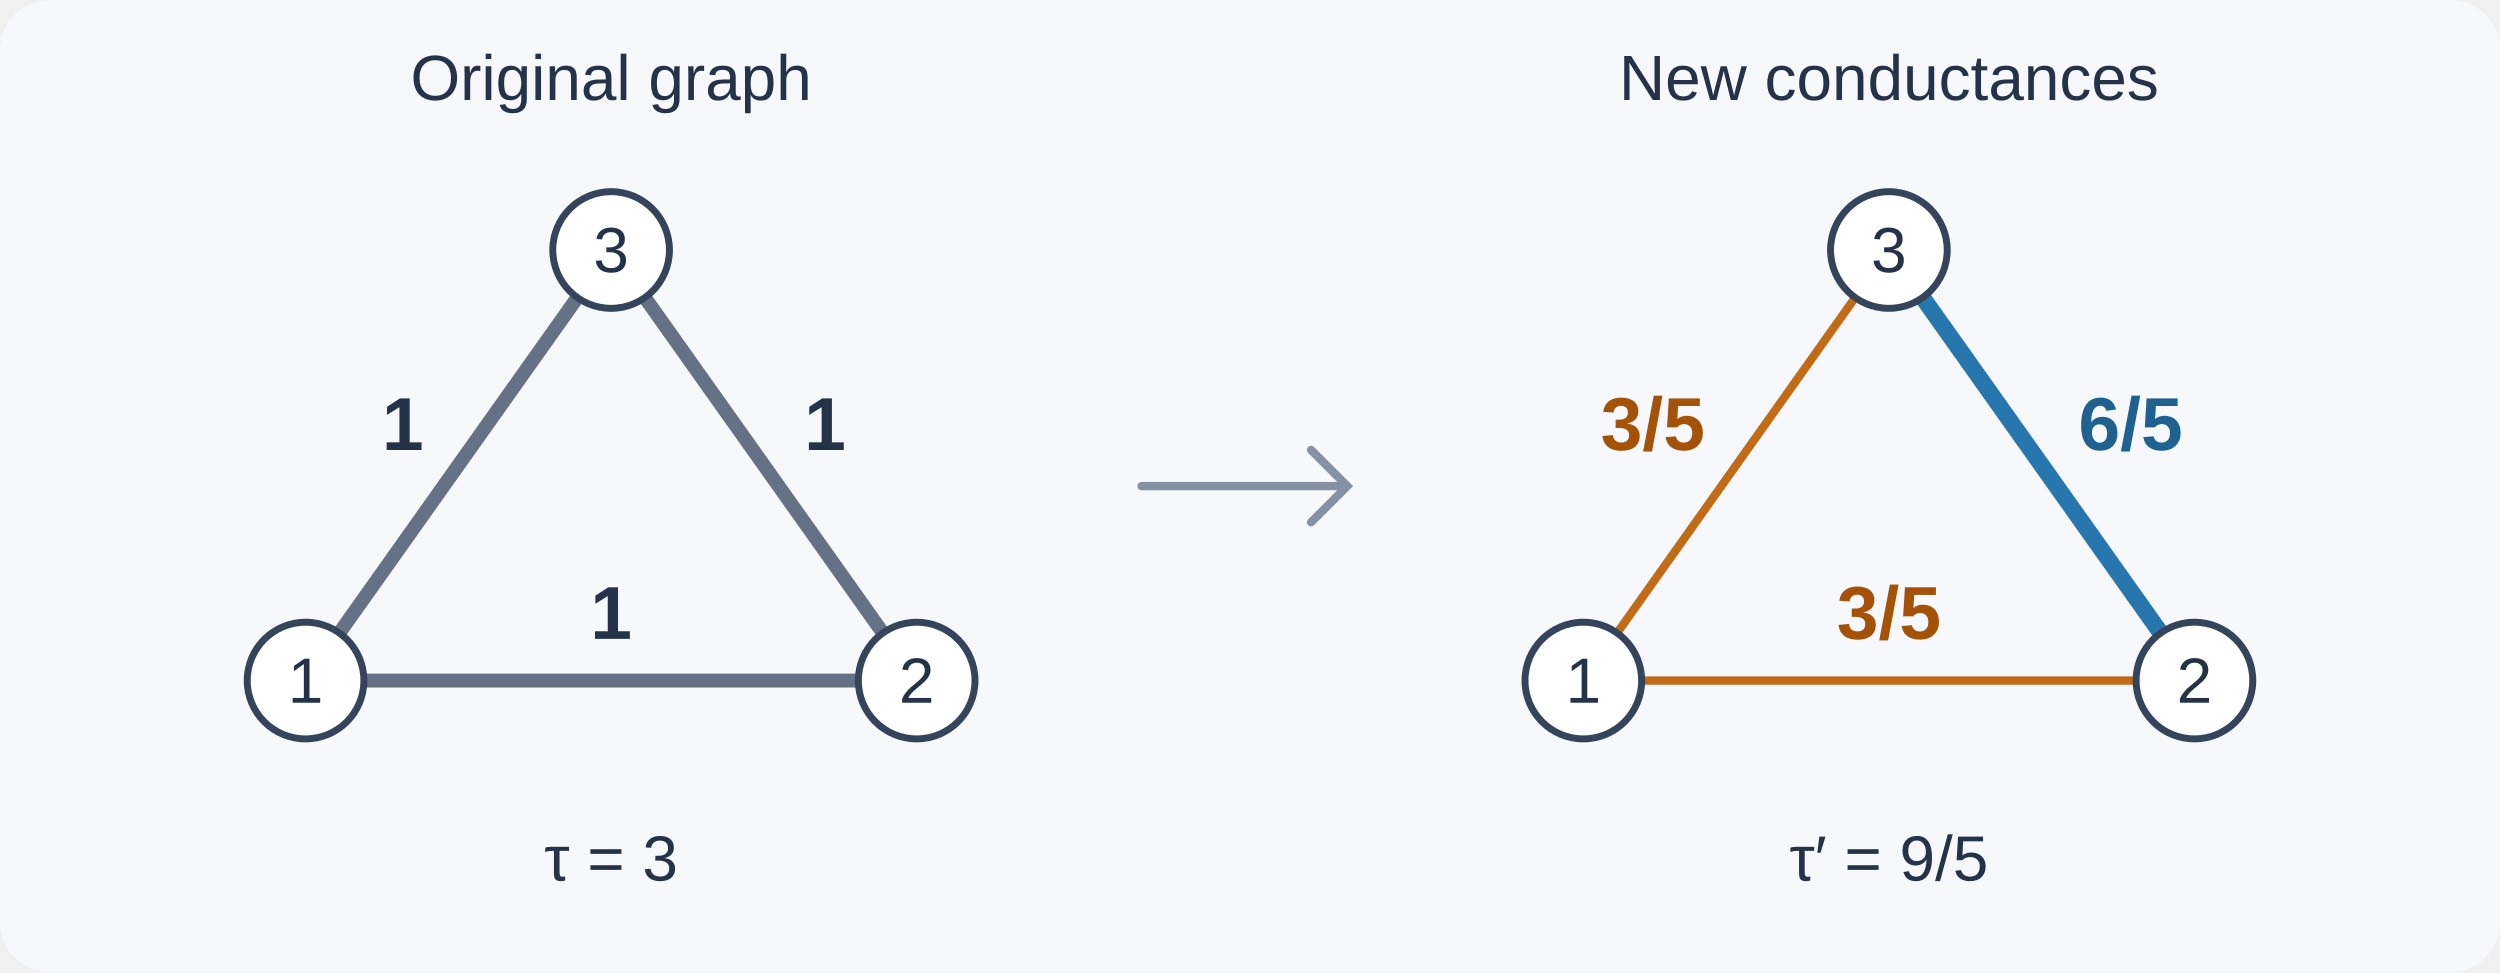
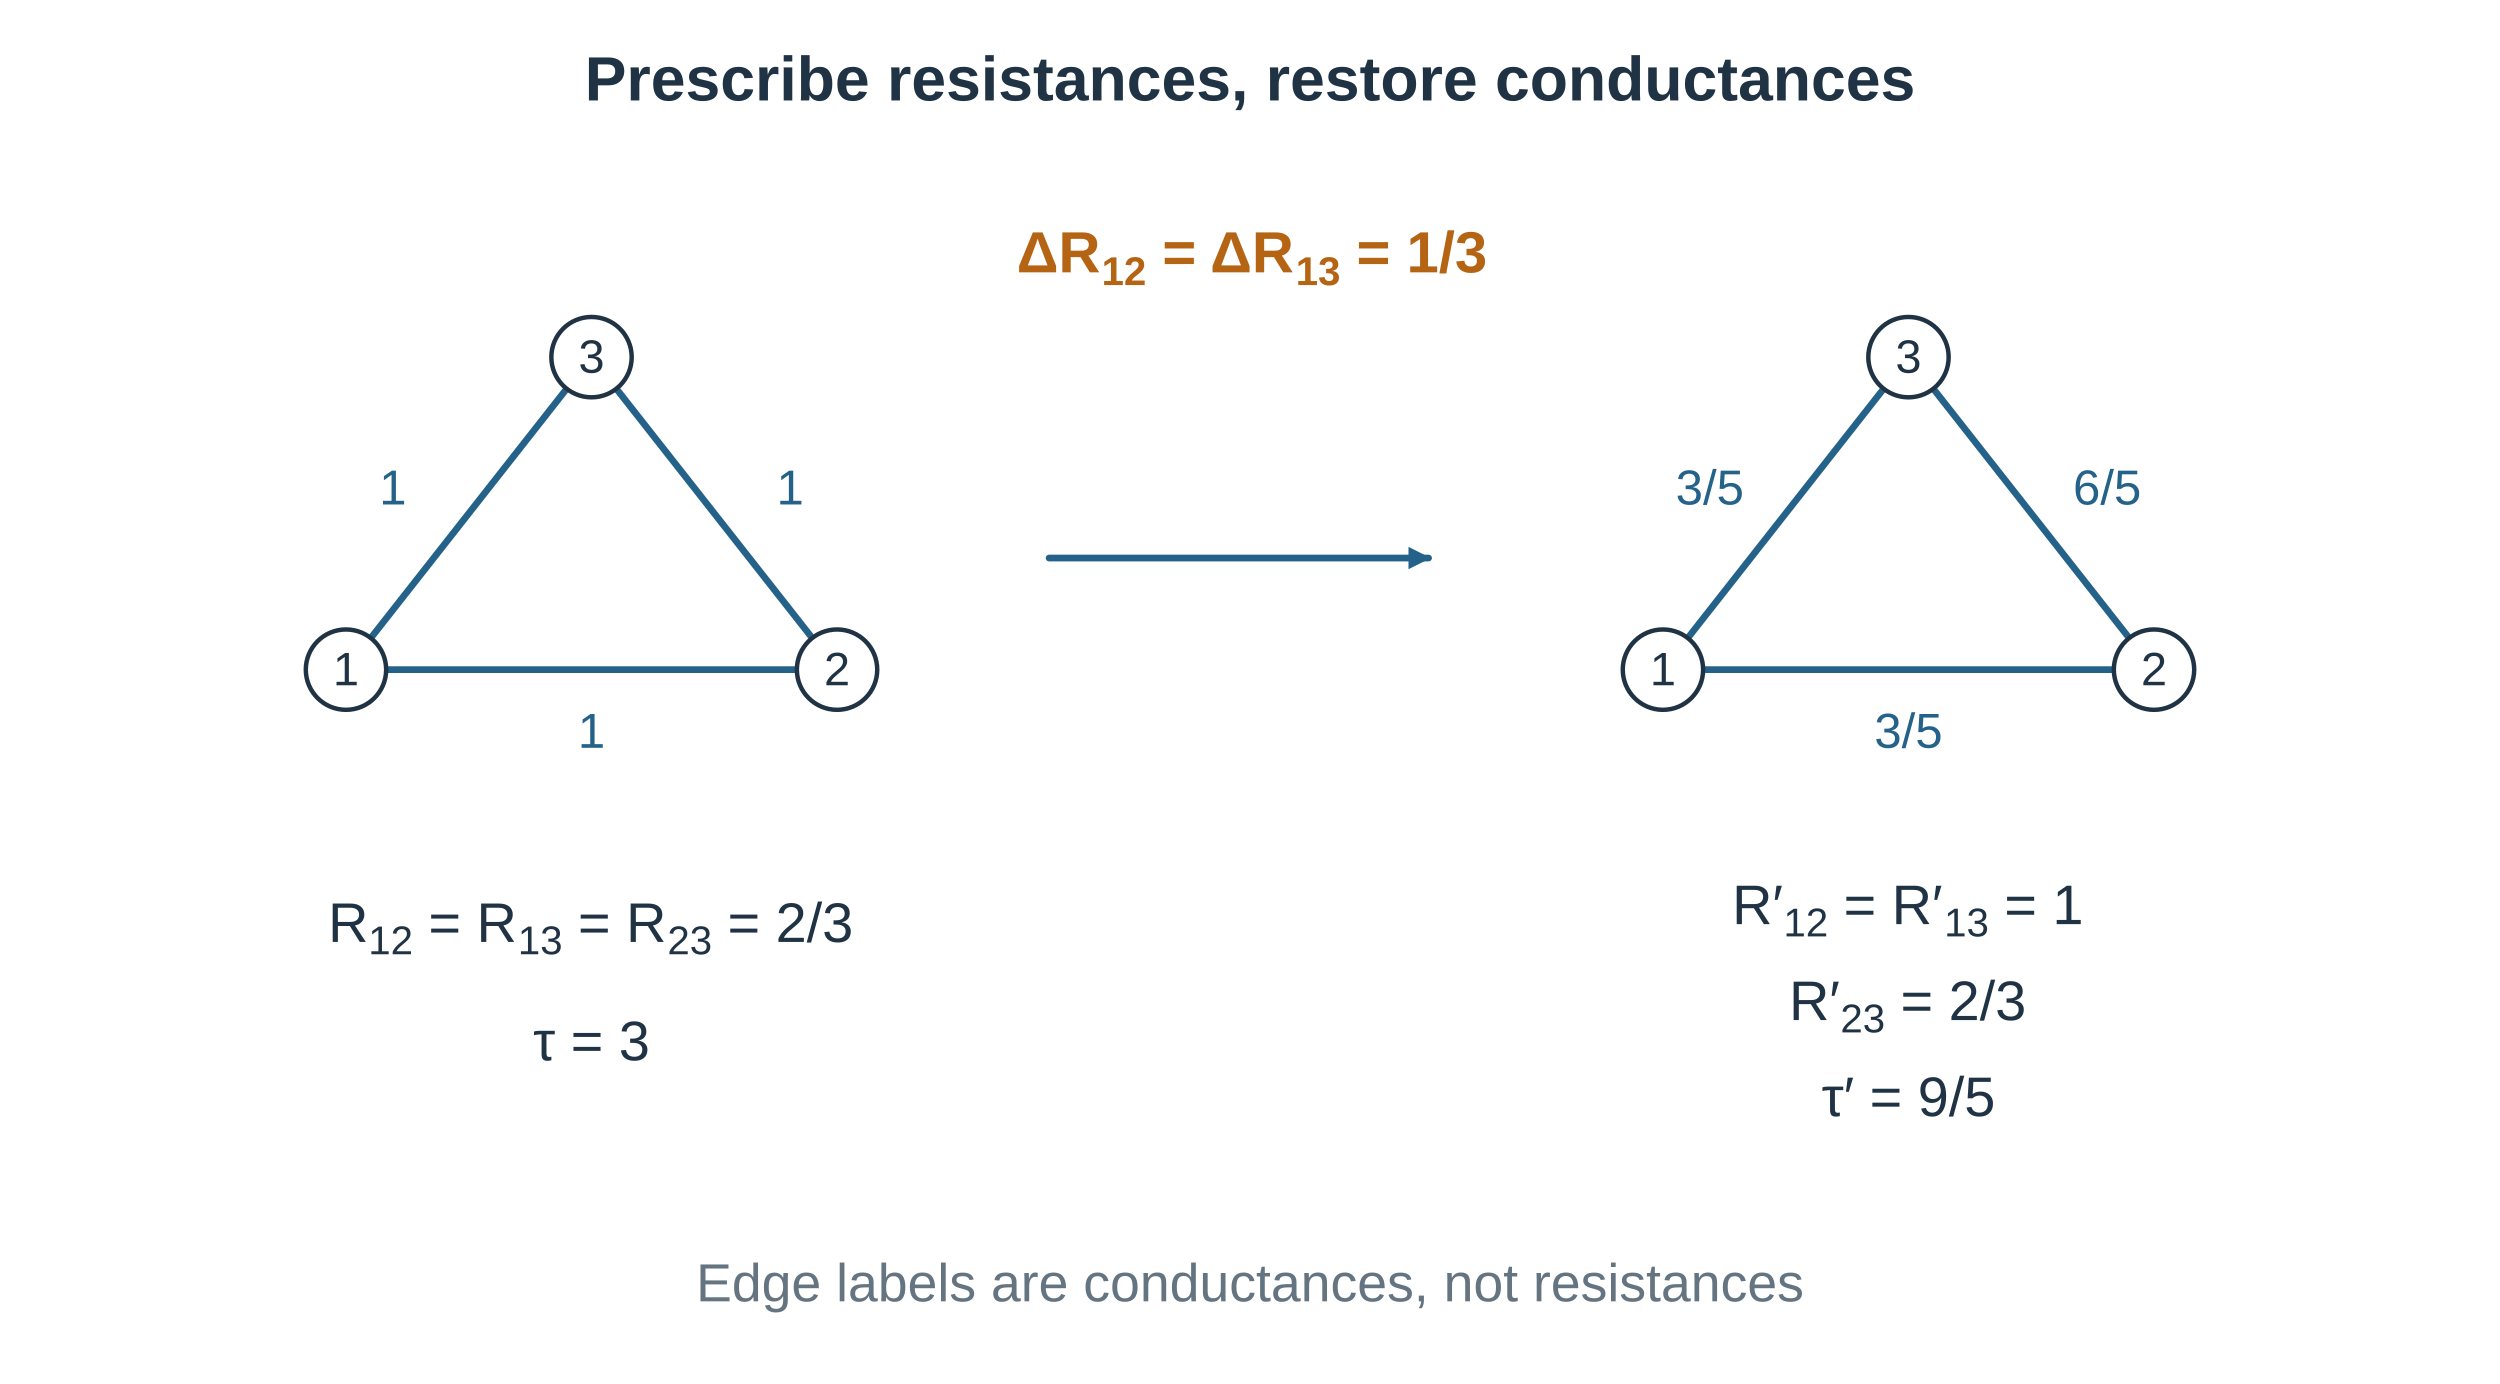
- <svg xmlns="http://www.w3.org/2000/svg" width="900" height="350" viewBox="0 0 900 350" role="img" aria-labelledby="title desc">
-   <rect width="900" height="350" rx="18" fill="#f6f8fb" />
-   <g font-family="Arial, sans-serif" text-anchor="middle" fill="#243348">
-     <text x="220" y="36" font-size="23">Original graph</text>
-     <text x="680" y="36" font-size="23">New conductances</text>
-     <g stroke-linecap="round">
-       <path d="M110 245 L330 245 L220 90 Z" stroke="#657184" stroke-width="5" fill="none" />
-       <path d="M570 245 L790 245" stroke="#c36a16" stroke-width="3" />
-       <path d="M570 245 L680 90" stroke="#c36a16" stroke-width="3" />
-       <path d="M680 90 L790 245" stroke="#2876ae" stroke-width="6" />
-       <path d="M411 175 L485 175 M472 162 L485 175 L472 188" stroke="#8592a3" stroke-width="3" fill="none" />
-     </g>
-     <g font-size="27" font-weight="bold">
-       <text x="220" y="230">1</text>
-       <text x="145" y="162">1</text>
-       <text x="297" y="162">1</text>
-       <text x="680" y="230" fill="#a55209">3/5</text>
-       <text x="595" y="162" fill="#a55209">3/5</text>
-       <text x="767" y="162" fill="#20628f">6/5</text>
-     </g>
-     <g stroke="#34445a" stroke-width="2.5" fill="white">
-       <circle cx="110" cy="245" r="21" />
-       <circle cx="330" cy="245" r="21" />
-       <circle cx="220" cy="90" r="21" />
-       <circle cx="570" cy="245" r="21" />
-       <circle cx="790" cy="245" r="21" />
-       <circle cx="680" cy="90" r="21" />
-     </g>
-     <g font-size="23" dominant-baseline="central">
-       <text x="110" y="245">1</text>
-       <text x="330" y="245">2</text>
-       <text x="220" y="90">3</text>
-       <text x="570" y="245">1</text>
-       <text x="790" y="245">2</text>
-       <text x="680" y="90">3</text>
-     </g>
-     <g font-size="23">
-       <text x="220" y="317">τ = 3</text>
-       <text x="680" y="317">τ′ = 9/5</text>
-     </g>
-   </g>
+ <svg xmlns="http://www.w3.org/2000/svg" width="1120" height="620" viewBox="0 0 1120 620" role="img" aria-labelledby="title">
+   <defs>
+     <marker id="arrow" markerWidth="12" markerHeight="12" refX="9" refY="5" orient="auto" markerUnits="userSpaceOnUse">
+       <path d="M0 0 L10 5 L0 10 Z" fill="#24628a" />
+     </marker>
+   </defs>
+   <style>text{font-family:Arial,sans-serif;fill:#203344}path,line{stroke-linecap:round;stroke-linejoin:round}</style>
+   <rect width="1120" height="620" fill="white" />
+   <text xml:space="preserve" x="560" y="45" font-size="28" fill="#203344" style="fill:#203344" font-weight="600" text-anchor="middle">Prescribe resistances, restore conductances</text>
+   <line x1="174.0" y1="300.0" x2="356.0" y2="300.0" stroke="#24628a" stroke-width="3" />
+   <text xml:space="preserve" x="265.0" y="335.0" font-size="22" fill="#24628a" style="fill:#24628a" font-weight="400" text-anchor="middle">1</text>
+   <line x1="166.739" y1="285.06" x2="253.261" y2="174.94" stroke="#24628a" stroke-width="3" />
+   <text xml:space="preserve" x="176.0" y="226.0" font-size="22" fill="#24628a" style="fill:#24628a" font-weight="400" text-anchor="middle">1</text>
+   <line x1="363.261" y1="285.06" x2="276.739" y2="174.94" stroke="#24628a" stroke-width="3" />
+   <text xml:space="preserve" x="354.0" y="226.0" font-size="22" fill="#24628a" style="fill:#24628a" font-weight="400" text-anchor="middle">1</text>
+   <circle cx="155" cy="300" r="18" fill="white" stroke="#203344" stroke-width="2" />
+   <text xml:space="preserve" x="155" y="307" font-size="21" fill="#203344" style="fill:#203344" font-weight="400" text-anchor="middle">1</text>
+   <circle cx="375" cy="300" r="18" fill="white" stroke="#203344" stroke-width="2" />
+   <text xml:space="preserve" x="375" y="307" font-size="21" fill="#203344" style="fill:#203344" font-weight="400" text-anchor="middle">2</text>
+   <circle cx="265" cy="160" r="18" fill="white" stroke="#203344" stroke-width="2" />
+   <text xml:space="preserve" x="265" y="167" font-size="21" fill="#203344" style="fill:#203344" font-weight="400" text-anchor="middle">3</text>
+   <line x1="764.0" y1="300.0" x2="946.0" y2="300.0" stroke="#24628a" stroke-width="3" />
+   <text xml:space="preserve" x="855.0" y="335.0" font-size="22" fill="#24628a" style="fill:#24628a" font-weight="400" text-anchor="middle">3/5</text>
+   <line x1="756.739" y1="285.06" x2="843.261" y2="174.94" stroke="#24628a" stroke-width="3" />
+   <text xml:space="preserve" x="766.0" y="226.0" font-size="22" fill="#24628a" style="fill:#24628a" font-weight="400" text-anchor="middle">3/5</text>
+   <line x1="953.261" y1="285.06" x2="866.739" y2="174.94" stroke="#24628a" stroke-width="3" />
+   <text xml:space="preserve" x="944.0" y="226.0" font-size="22" fill="#24628a" style="fill:#24628a" font-weight="400" text-anchor="middle">6/5</text>
+   <circle cx="745" cy="300" r="18" fill="white" stroke="#203344" stroke-width="2" />
+   <text xml:space="preserve" x="745" y="307" font-size="21" fill="#203344" style="fill:#203344" font-weight="400" text-anchor="middle">1</text>
+   <circle cx="965" cy="300" r="18" fill="white" stroke="#203344" stroke-width="2" />
+   <text xml:space="preserve" x="965" y="307" font-size="21" fill="#203344" style="fill:#203344" font-weight="400" text-anchor="middle">2</text>
+   <circle cx="855" cy="160" r="18" fill="white" stroke="#203344" stroke-width="2" />
+   <text xml:space="preserve" x="855" y="167" font-size="21" fill="#203344" style="fill:#203344" font-weight="400" text-anchor="middle">3</text>
+   <line x1="470" y1="250" x2="640" y2="250" stroke="#24628a" stroke-width="3" marker-end="url(#arrow)" />
+   <text xml:space="preserve" x="455.508" y="122" font-size="26" fill="#b56414" style="fill:#b56414" font-weight="600" text-anchor="start">ΔR</text>
+   <text xml:space="preserve" x="493.508" y="127.72" font-size="18" fill="#b56414" style="fill:#b56414" font-weight="600" text-anchor="start">12</text>
+   <text xml:space="preserve" x="513.508" y="122" font-size="26" fill="#b56414" style="fill:#b56414" font-weight="600" text-anchor="start"> = ΔR</text>
+   <text xml:space="preserve" x="580.492" y="127.72" font-size="18" fill="#b56414" style="fill:#b56414" font-weight="600" text-anchor="start">13</text>
+   <text xml:space="preserve" x="600.492" y="122" font-size="26" fill="#b56414" style="fill:#b56414" font-weight="600" text-anchor="start"> = 1/3</text>
+   <text xml:space="preserve" x="147.0" y="422" font-size="25" fill="#203344" style="fill:#203344" font-weight="400" text-anchor="start">R</text>
+   <text xml:space="preserve" x="165.0" y="427.5" font-size="18" fill="#203344" style="fill:#203344" font-weight="400" text-anchor="start">12</text>
+   <text xml:space="preserve" x="185.0" y="422" font-size="25" fill="#203344" style="fill:#203344" font-weight="400" text-anchor="start"> = R</text>
+   <text xml:space="preserve" x="232.0" y="427.5" font-size="18" fill="#203344" style="fill:#203344" font-weight="400" text-anchor="start">13</text>
+   <text xml:space="preserve" x="252.0" y="422" font-size="25" fill="#203344" style="fill:#203344" font-weight="400" text-anchor="start"> = R</text>
+   <text xml:space="preserve" x="299.0" y="427.5" font-size="18" fill="#203344" style="fill:#203344" font-weight="400" text-anchor="start">23</text>
+   <text xml:space="preserve" x="319.0" y="422" font-size="25" fill="#203344" style="fill:#203344" font-weight="400" text-anchor="start"> = 2/3</text>
+   <text xml:space="preserve" x="265" y="475" font-size="25" fill="#203344" style="fill:#203344" font-weight="400" text-anchor="middle">τ = 3</text>
+   <text xml:space="preserve" x="776.0" y="414" font-size="25" fill="#203344" style="fill:#203344" font-weight="400" text-anchor="start">R′</text>
+   <text xml:space="preserve" x="799.0" y="419.5" font-size="18" fill="#203344" style="fill:#203344" font-weight="400" text-anchor="start">12</text>
+   <text xml:space="preserve" x="819.0" y="414" font-size="25" fill="#203344" style="fill:#203344" font-weight="400" text-anchor="start"> = R′</text>
+   <text xml:space="preserve" x="871.0" y="419.5" font-size="18" fill="#203344" style="fill:#203344" font-weight="400" text-anchor="start">13</text>
+   <text xml:space="preserve" x="891.0" y="414" font-size="25" fill="#203344" style="fill:#203344" font-weight="400" text-anchor="start"> = 1</text>
+   <text xml:space="preserve" x="801.5" y="457" font-size="25" fill="#203344" style="fill:#203344" font-weight="400" text-anchor="start">R′</text>
+   <text xml:space="preserve" x="824.5" y="462.5" font-size="18" fill="#203344" style="fill:#203344" font-weight="400" text-anchor="start">23</text>
+   <text xml:space="preserve" x="844.5" y="457" font-size="25" fill="#203344" style="fill:#203344" font-weight="400" text-anchor="start"> = 2/3</text>
+   <text xml:space="preserve" x="855" y="500" font-size="25" fill="#203344" style="fill:#203344" font-weight="400" text-anchor="middle">τ′ = 9/5</text>
+   <text xml:space="preserve" x="560" y="583" font-size="24" fill="#647481" style="fill:#647481" font-weight="400" text-anchor="middle">Edge labels are conductances, not resistances</text>
</svg>
